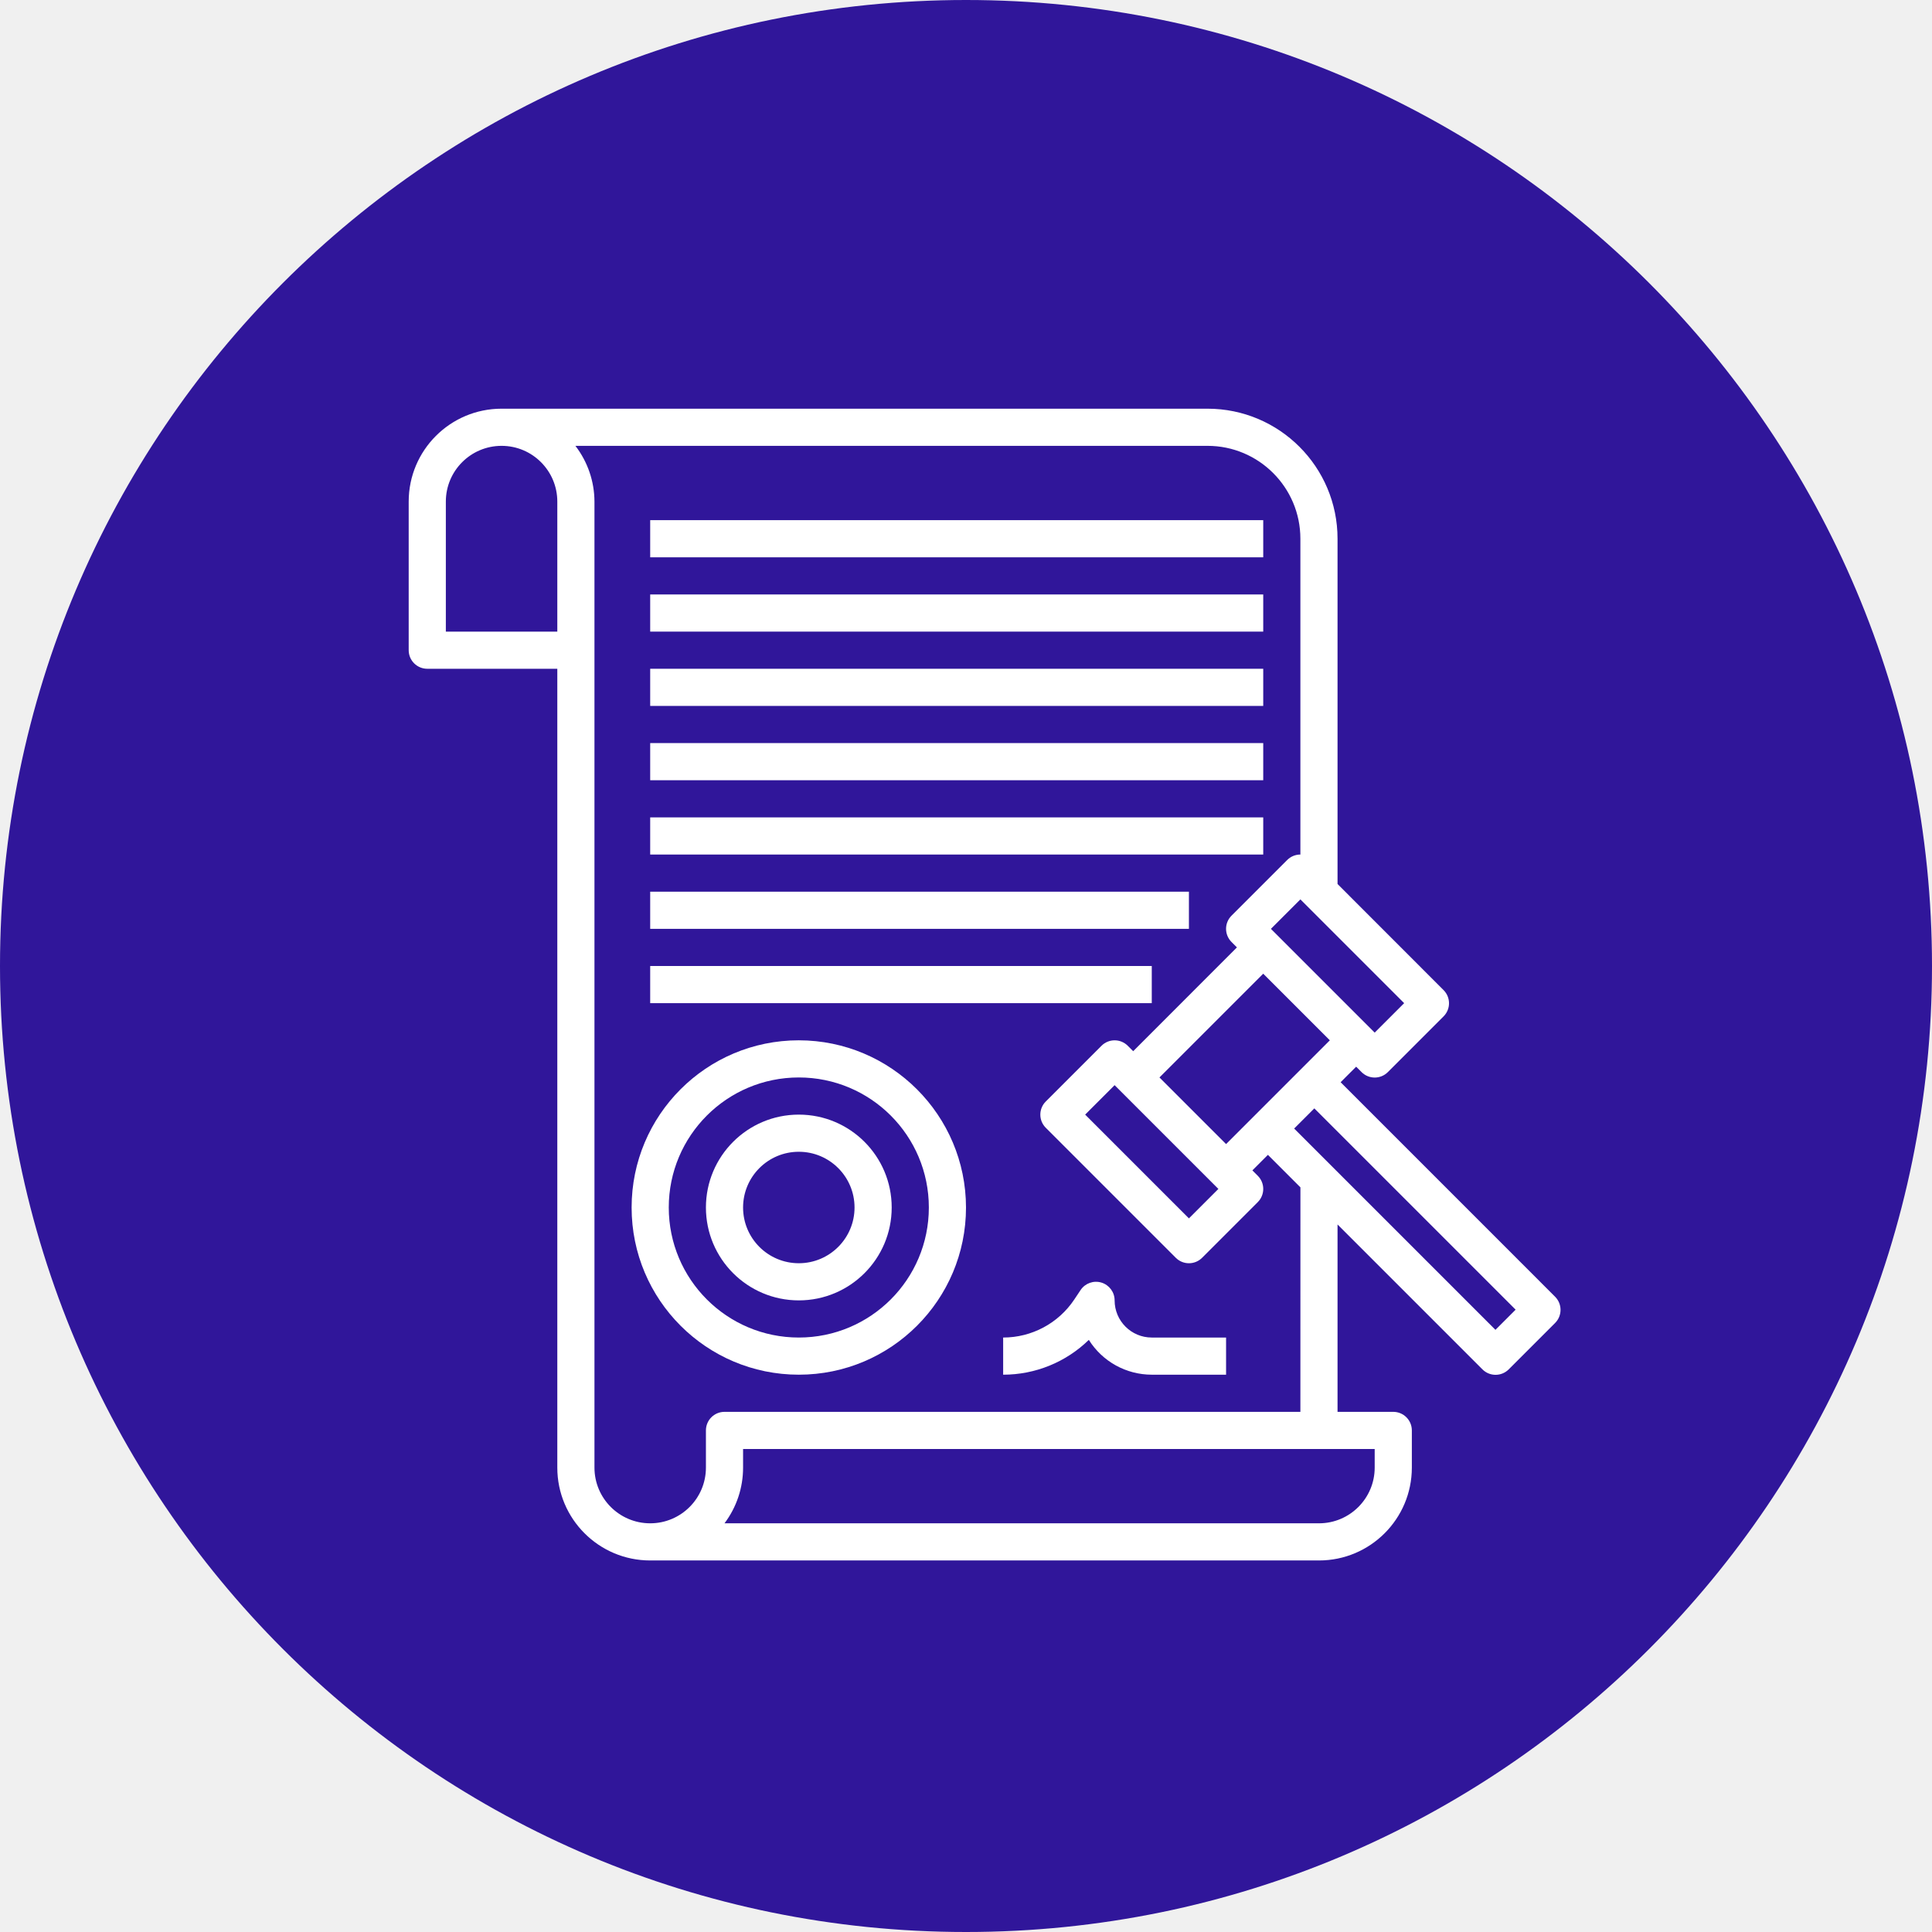
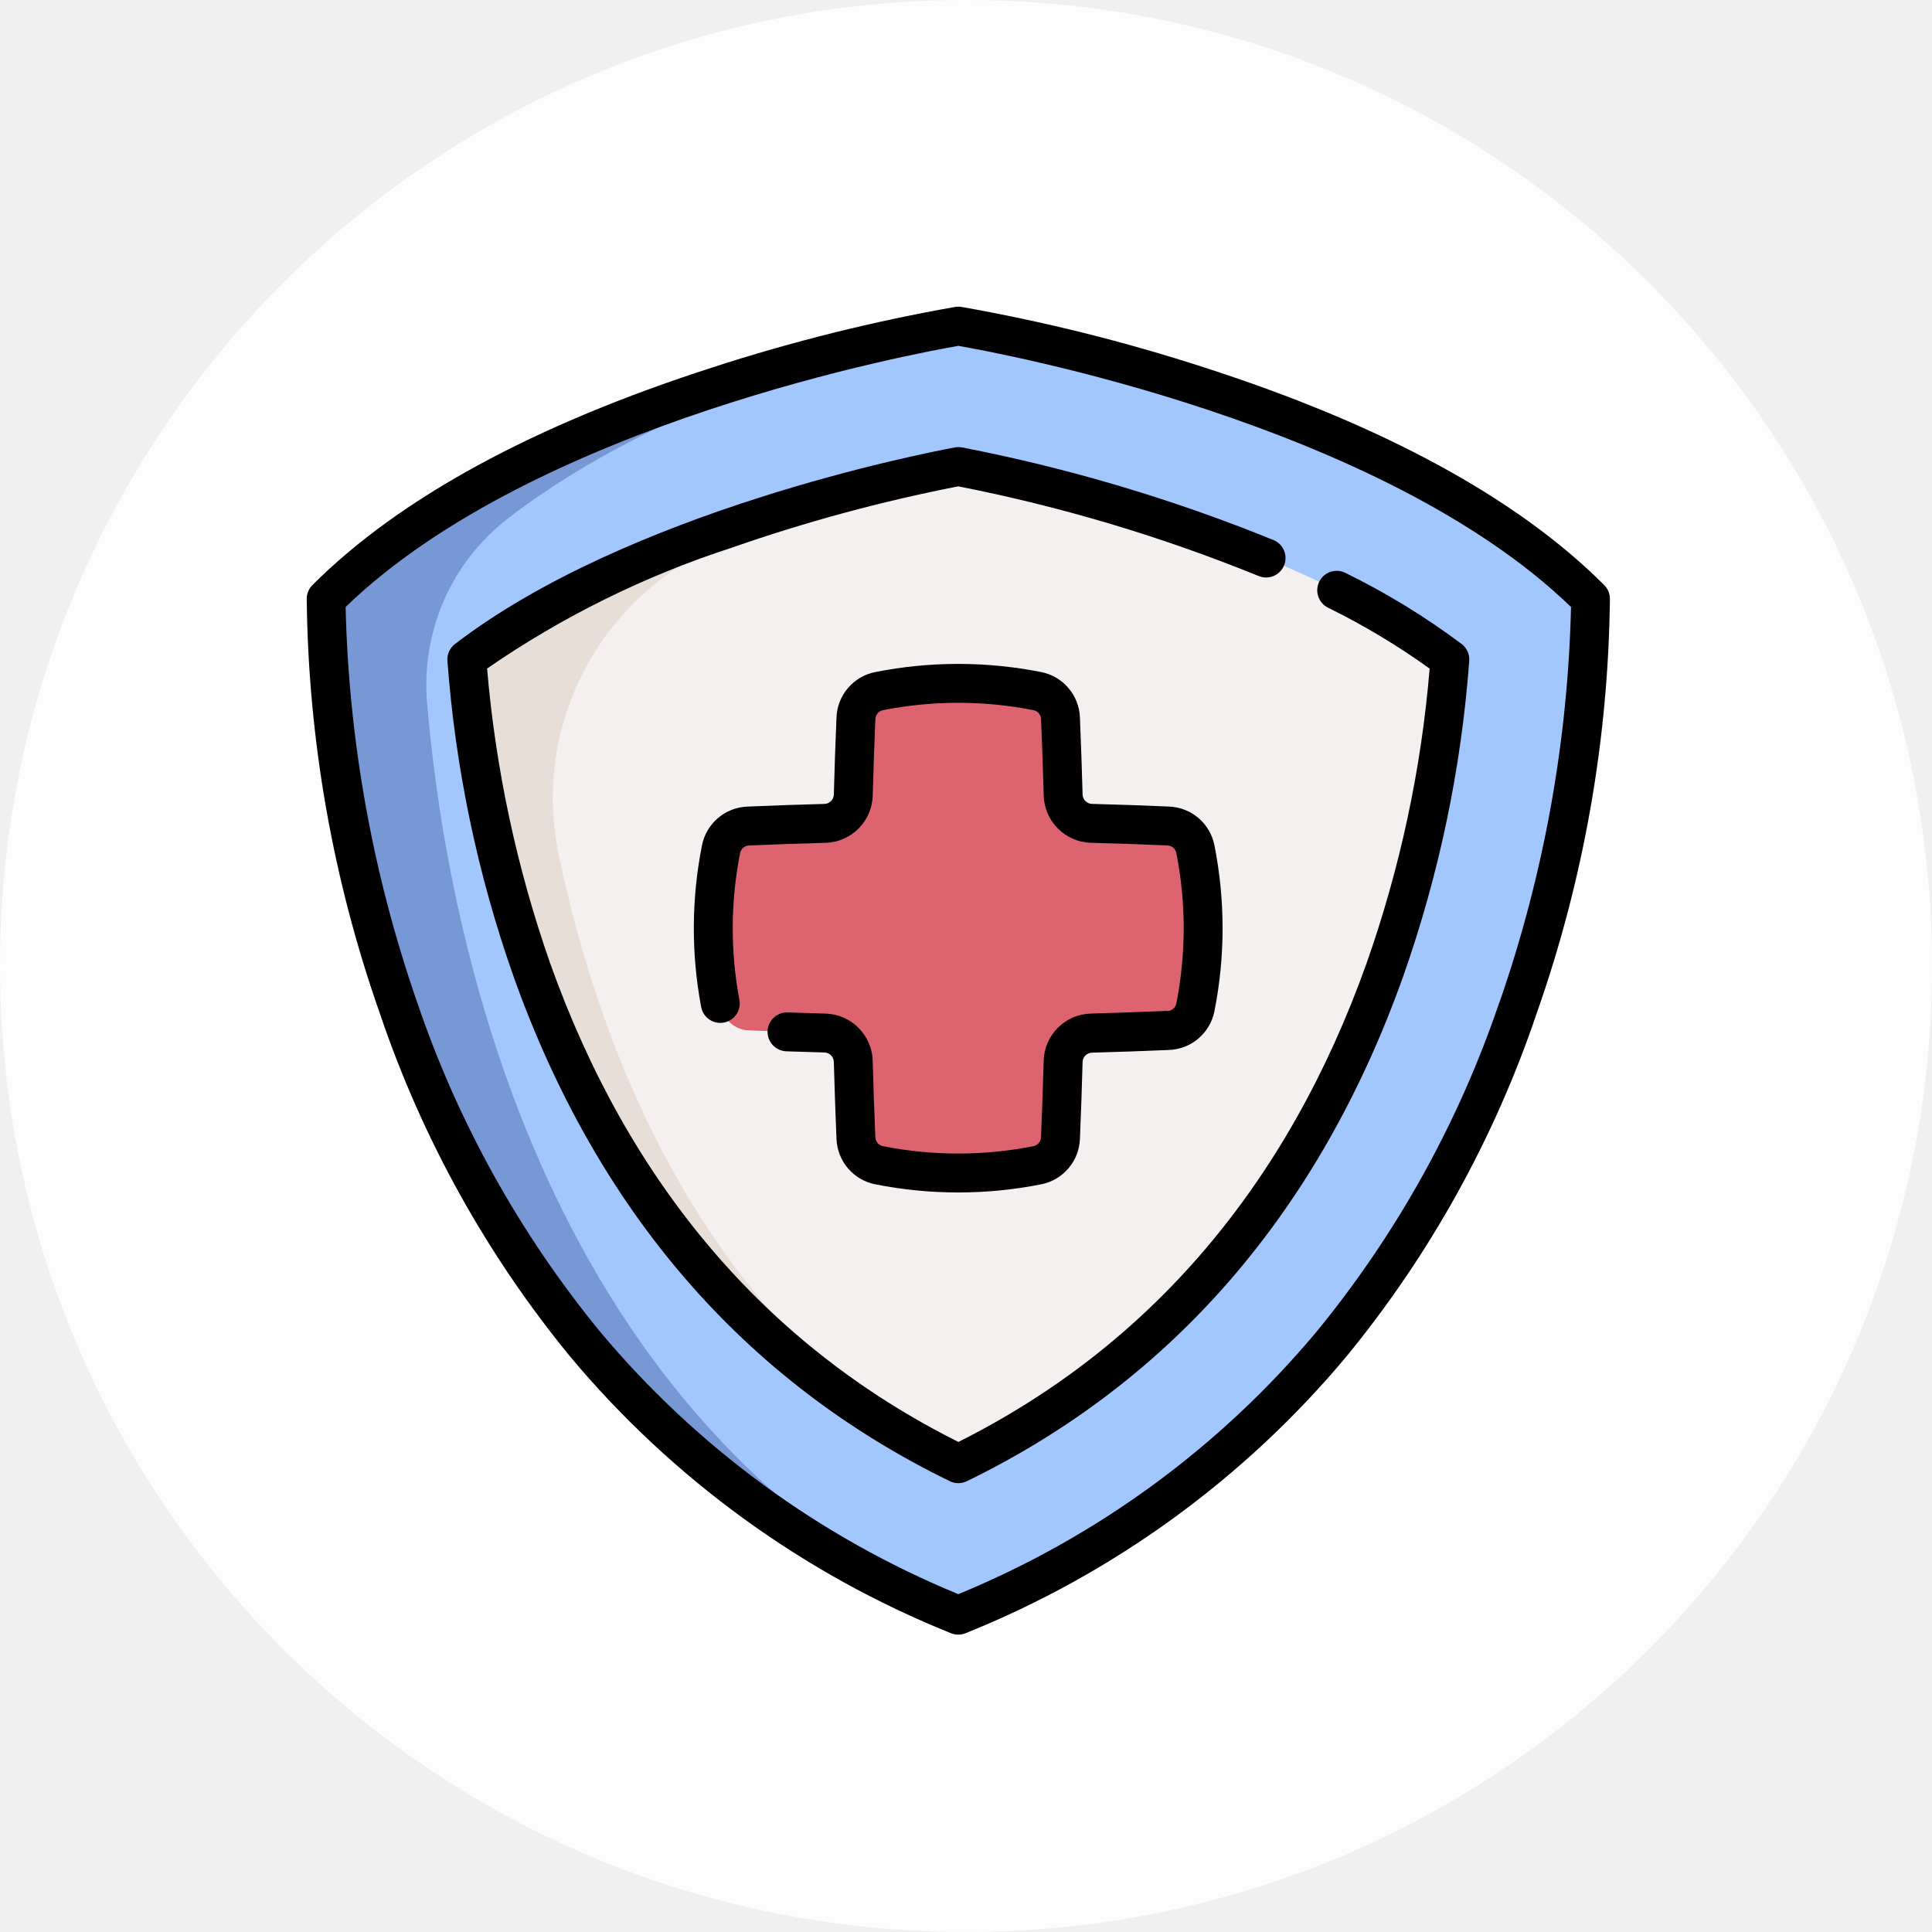
- <svg xmlns="http://www.w3.org/2000/svg" width="52" height="52" viewBox="0 0 52 52">
-   <g id="Grupo_1101073" data-name="Grupo 1101073" transform="translate(-224 -1204)">
-     <rect id="Rectángulo_400898" data-name="Rectángulo 400898" width="52" height="52" rx="26" transform="translate(224 1204)" fill="#30169a" />
-     <g id="subasta" transform="translate(234 1214)">
-       <path id="Trazado_876866" data-name="Trazado 876866" d="M31.854,24.9l-5.771-5.772.418-.418.146.146a.5.5,0,0,0,.707,0l1.5-1.5a.5.5,0,0,0,0-.707L26,13.793V4.5A3.5,3.5,0,0,0,22.5,1H3.5A2.5,2.5,0,0,0,1,3.5v4a.5.5,0,0,0,.5.5H5V29.5A2.5,2.5,0,0,0,7.5,32h18A2.5,2.5,0,0,0,28,29.5v-1a.5.5,0,0,0-.5-.5H26V22.957l3.9,3.9a.5.5,0,0,0,.707,0l1.25-1.25A.5.5,0,0,0,31.854,24.9ZM23,20.793,21.207,19,24,16.207,25.793,18ZM22.793,22,22,22.793,19.207,20,20,19.207ZM27,17.793,24.207,15,25,14.207,27.793,17ZM5,7H2V3.5a1.5,1.5,0,1,1,3,0ZM27,29.5A1.5,1.5,0,0,1,25.5,31H9.5a2.487,2.487,0,0,0,.5-1.5V29H27ZM25,28H9.5a.5.5,0,0,0-.5.5v1a1.5,1.5,0,0,1-3,0V3.5A2.474,2.474,0,0,0,5.487,2H22.5A2.5,2.5,0,0,1,25,4.5V13a.5.5,0,0,0-.354.146l-1.5,1.5a.5.5,0,0,0,0,.707l.146.146L20.5,18.293l-.146-.146a.5.5,0,0,0-.707,0l-1.5,1.5a.5.5,0,0,0,0,.707l3.5,3.5a.5.5,0,0,0,.707,0l1.5-1.5a.5.5,0,0,0,0-.707l-.146-.146.418-.418.875.875Zm5.25-2.207-5.418-5.418.543-.543,5.418,5.418Z" fill="#fff" />
-       <path id="Trazado_876867" data-name="Trazado 876867" d="M14,19H30.5v1H14Z" transform="translate(-6.5 -9)" fill="#fff" />
-       <path id="Trazado_876868" data-name="Trazado 876868" d="M14,27H28.5v1H14Z" transform="translate(-6.5 -13)" fill="#fff" />
-       <path id="Trazado_876869" data-name="Trazado 876869" d="M14,23H30.5v1H14Z" transform="translate(-6.5 -11)" fill="#fff" />
-       <path id="Trazado_876870" data-name="Trazado 876870" d="M14,11H30.5v1H14Z" transform="translate(-6.5 -5)" fill="#fff" />
-       <path id="Trazado_876871" data-name="Trazado 876871" d="M14,7H30.5V8H14Z" transform="translate(-6.5 -3)" fill="#fff" />
-       <path id="Trazado_876872" data-name="Trazado 876872" d="M14,15H30.5v1H14Z" transform="translate(-6.5 -7)" fill="#fff" />
-       <path id="Trazado_876873" data-name="Trazado 876873" d="M14,31H27.5v1H14Z" transform="translate(-6.5 -15)" fill="#fff" />
-       <path id="Trazado_876874" data-name="Trazado 876874" d="M17.5,35A4.5,4.5,0,1,0,22,39.5,4.505,4.505,0,0,0,17.5,35Zm0,8A3.5,3.5,0,1,1,21,39.5,3.5,3.5,0,0,1,17.5,43Z" transform="translate(-6 -17)" fill="#fff" />
-       <path id="Trazado_876875" data-name="Trazado 876875" d="M19.5,39A2.5,2.5,0,1,0,22,41.5,2.5,2.5,0,0,0,19.5,39Zm0,4A1.5,1.5,0,1,1,21,41.5,1.5,1.5,0,0,1,19.5,43Z" transform="translate(-8 -19)" fill="#fff" />
-       <path id="Trazado_876876" data-name="Trazado 876876" d="M36,48.5a.5.5,0,0,0-.916-.278l-.168.252A2.3,2.3,0,0,1,33,49.5v1a3.3,3.3,0,0,0,2.306-.937A2,2,0,0,0,37,50.5h2v-1H37A1,1,0,0,1,36,48.5Z" transform="translate(-16 -23.5)" fill="#fff" />
+ <svg xmlns="http://www.w3.org/2000/svg" width="63" height="63" viewBox="0 0 63 63">
+   <g id="Grupo_1098955" data-name="Grupo 1098955" transform="translate(-1019 -6769)">
+     <g id="Grupo_1098797" data-name="Grupo 1098797" transform="translate(0 5)">
+       <g id="Grupo_1098742" data-name="Grupo 1098742" transform="translate(1019.445 6764.445)">
+         <rect id="Rectángulo_400898" data-name="Rectángulo 400898" width="63" height="63" rx="31.5" transform="translate(-0.445 -0.445)" fill="#fff" opacity="0.859" />
+         <rect id="Rectángulo_400907" data-name="Rectángulo 400907" width="63" height="63" rx="31.5" transform="translate(-0.446 -0.445)" fill="none" />
+       </g>
+     </g>
+     <g id="seguro-de-salud" transform="translate(1024.249 6779)">
+       <g id="Grupo_1098905" data-name="Grupo 1098905" transform="translate(5.386 0.635)">
+         <g id="Grupo_1098903" data-name="Grupo 1098903" transform="translate(0)">
+           <g id="Grupo_1098902" data-name="Grupo 1098902">
+             <path id="Trazado_873045" data-name="Trazado 873045" d="M32.873,49.535c21.22-8.69,20.613-33.143,20.613-33.143C46.817,9.723,32.873,7.5,32.873,7.5S18.929,9.723,12.26,16.392c0,0-.606,24.453,20.613,33.143Z" transform="translate(-12.258 -7.5)" fill="#a2c6fe" />
+             <path id="Trazado_873046" data-name="Trazado 873046" d="M32.873,49.577C11.653,40.886,12.26,16.433,12.26,16.433,18.784,9.909,32.272,7.64,32.854,7.545c-.452.088-8.788,1.749-14.662,6.262a6.854,6.854,0,0,0-2.643,6.015C16.14,26.843,19.02,42.884,32.873,49.577Z" transform="translate(-12.258 -7.541)" fill="#7898d5" />
+             <path id="Trazado_873047" data-name="Trazado 873047" d="M82.529,94.167c-6.562-3.194-11.236-8.6-13.907-16.1A39.38,39.38,0,0,1,66.5,67.941c4.668-3.58,12.433-5.62,16.023-6.288,3.591.674,11.374,2.726,16.031,6.29a39.384,39.384,0,0,1-2.12,10.122C93.765,85.564,89.091,90.973,82.529,94.167Z" transform="translate(-61.914 -57.073)" fill="#f5f0f0" />
+             <path id="Trazado_873048" data-name="Trazado 873048" d="M82.529,94.167c-6.561-3.195-11.235-8.6-13.907-16.1A39.366,39.366,0,0,1,66.5,67.94c4.669-3.579,12.434-5.62,16.023-6.288a42.144,42.144,0,0,0-7.9,2.606A9,9,0,0,0,69.5,74.321c.25,1.188.566,2.449.966,3.743C72.78,85.564,76.836,90.972,82.529,94.167Z" transform="translate(-61.914 -57.072)" fill="#e8ded8" />
+           </g>
+         </g>
+         <g id="Grupo_1098904" data-name="Grupo 1098904" transform="translate(12.627 11.64)">
+           <path id="Trazado_873049" data-name="Trazado 873049" d="M176.391,149.776q-1.252-.054-2.5-.087a.948.948,0,0,1-.923-.923q-.034-1.252-.087-2.5a.941.941,0,0,0-.752-.885,13.217,13.217,0,0,0-5.166,0,.941.941,0,0,0-.752.885q-.054,1.252-.087,2.5a.948.948,0,0,1-.923.923q-1.252.034-2.5.087a.941.941,0,0,0-.885.752,13.217,13.217,0,0,0,0,5.166.941.941,0,0,0,.885.752q1.252.054,2.5.087a.948.948,0,0,1,.923.923q.034,1.252.087,2.5a.941.941,0,0,0,.752.885,13.217,13.217,0,0,0,5.166,0,.941.941,0,0,0,.752-.885q.054-1.252.087-2.5a.948.948,0,0,1,.923-.923q1.252-.034,2.5-.087a.941.941,0,0,0,.885-.752,13.217,13.217,0,0,0,0-5.166A.941.941,0,0,0,176.391,149.776Z" transform="translate(-161.555 -145.123)" fill="#dd636e" />
+         </g>
+       </g>
+       <g id="Grupo_1098906" data-name="Grupo 1098906" transform="translate(4.751 0)">
+         <path id="Trazado_873050" data-name="Trazado 873050" d="M47.248,9.511a.635.635,0,0,0-.186-.433C44.225,6.24,39.83,3.851,34,1.976A58.531,58.531,0,0,0,26.1.008a.633.633,0,0,0-.2,0A58.531,58.531,0,0,0,18,1.976C12.171,3.851,7.777,6.24,4.939,9.078a.635.635,0,0,0-.186.433A42.086,42.086,0,0,0,7.138,23.047a35.63,35.63,0,0,0,6.2,11.183,31.484,31.484,0,0,0,12.42,9.026.634.634,0,0,0,.481,0,31.486,31.486,0,0,0,12.42-9.026,35.631,35.631,0,0,0,6.2-11.183A42.081,42.081,0,0,0,47.248,9.511Zm-3.6,13.161A34.341,34.341,0,0,1,37.67,33.439,30.194,30.194,0,0,1,26,41.983a30.2,30.2,0,0,1-11.669-8.544A34.344,34.344,0,0,1,8.35,22.672,42.294,42.294,0,0,1,6.021,9.793C12.24,3.777,24.753,1.493,26,1.278c1.248.215,13.761,2.5,19.98,8.516A42.3,42.3,0,0,1,43.652,22.672Z" transform="translate(-4.751 0)" />
+         <path id="Trazado_873051" data-name="Trazado 873051" d="M75.539,54.161c-1.073.2-10.643,2.076-16.293,6.409a.634.634,0,0,0-.247.55,39.762,39.762,0,0,0,2.156,10.291c2.727,7.653,7.513,13.191,14.227,16.459a.634.634,0,0,0,.555,0c6.713-3.269,11.5-8.806,14.227-16.459A39.763,39.763,0,0,0,92.319,61.12a.634.634,0,0,0-.247-.55,23.857,23.857,0,0,0-3.791-2.319.634.634,0,1,0-.568,1.134,23.28,23.28,0,0,1,3.315,1.987,38.471,38.471,0,0,1-2.058,9.611c-2.574,7.223-7.051,12.472-13.31,15.607-6.259-3.135-10.736-8.385-13.31-15.607a39.093,39.093,0,0,1-2.058-9.613,30.7,30.7,0,0,1,7.966-3.936,53.4,53.4,0,0,1,7.4-2.005,53.232,53.232,0,0,1,9.793,2.924.634.634,0,1,0,.486-1.172,54.519,54.519,0,0,0-10.162-3.022A.637.637,0,0,0,75.539,54.161Z" transform="translate(-54.409 -49.57)" />
+         <path id="Trazado_873052" data-name="Trazado 873052" d="M169.5,148.961c-.794.035-1.633.064-2.493.088a1.582,1.582,0,0,0-1.54,1.539c-.023.843-.052,1.682-.087,2.494a.308.308,0,0,1-.241.29,12.64,12.64,0,0,1-4.92,0,.308.308,0,0,1-.241-.289c-.035-.812-.064-1.651-.087-2.494a1.583,1.583,0,0,0-1.54-1.539q-.615-.017-1.231-.038a.634.634,0,0,0-.044,1.268q.62.022,1.242.038a.314.314,0,0,1,.306.305c.023.849.053,1.695.087,2.514a1.569,1.569,0,0,0,1.263,1.48,13.9,13.9,0,0,0,5.412,0,1.569,1.569,0,0,0,1.263-1.48c.035-.818.064-1.664.087-2.513a.314.314,0,0,1,.306-.3c.867-.024,1.713-.053,2.513-.088a1.569,1.569,0,0,0,1.48-1.263,13.9,13.9,0,0,0,0-5.411,1.569,1.569,0,0,0-1.479-1.263c-.819-.036-1.665-.065-2.513-.087a.315.315,0,0,1-.307-.306c-.023-.849-.053-1.695-.087-2.513a1.57,1.57,0,0,0-1.263-1.48,13.9,13.9,0,0,0-5.412,0,1.569,1.569,0,0,0-1.263,1.48c-.035.818-.064,1.664-.087,2.514a.315.315,0,0,1-.305.306c-.85.022-1.7.052-2.514.087a1.569,1.569,0,0,0-1.48,1.263,13.884,13.884,0,0,0-.027,5.273.634.634,0,1,0,1.247-.234,12.623,12.623,0,0,1,.024-4.793.308.308,0,0,1,.29-.241c.812-.035,1.65-.065,2.494-.087a1.584,1.584,0,0,0,1.539-1.54c.023-.843.052-1.682.087-2.494a.308.308,0,0,1,.241-.29,12.64,12.64,0,0,1,4.92,0,.308.308,0,0,1,.241.289c.035.812.064,1.651.087,2.494a1.585,1.585,0,0,0,1.54,1.54c.842.022,1.681.051,2.493.087a.308.308,0,0,1,.29.241,12.632,12.632,0,0,1,0,4.919.308.308,0,0,1-.29.241Z" transform="translate(-141.434 -125.998)" />
+       </g>
    </g>
  </g>
</svg>
